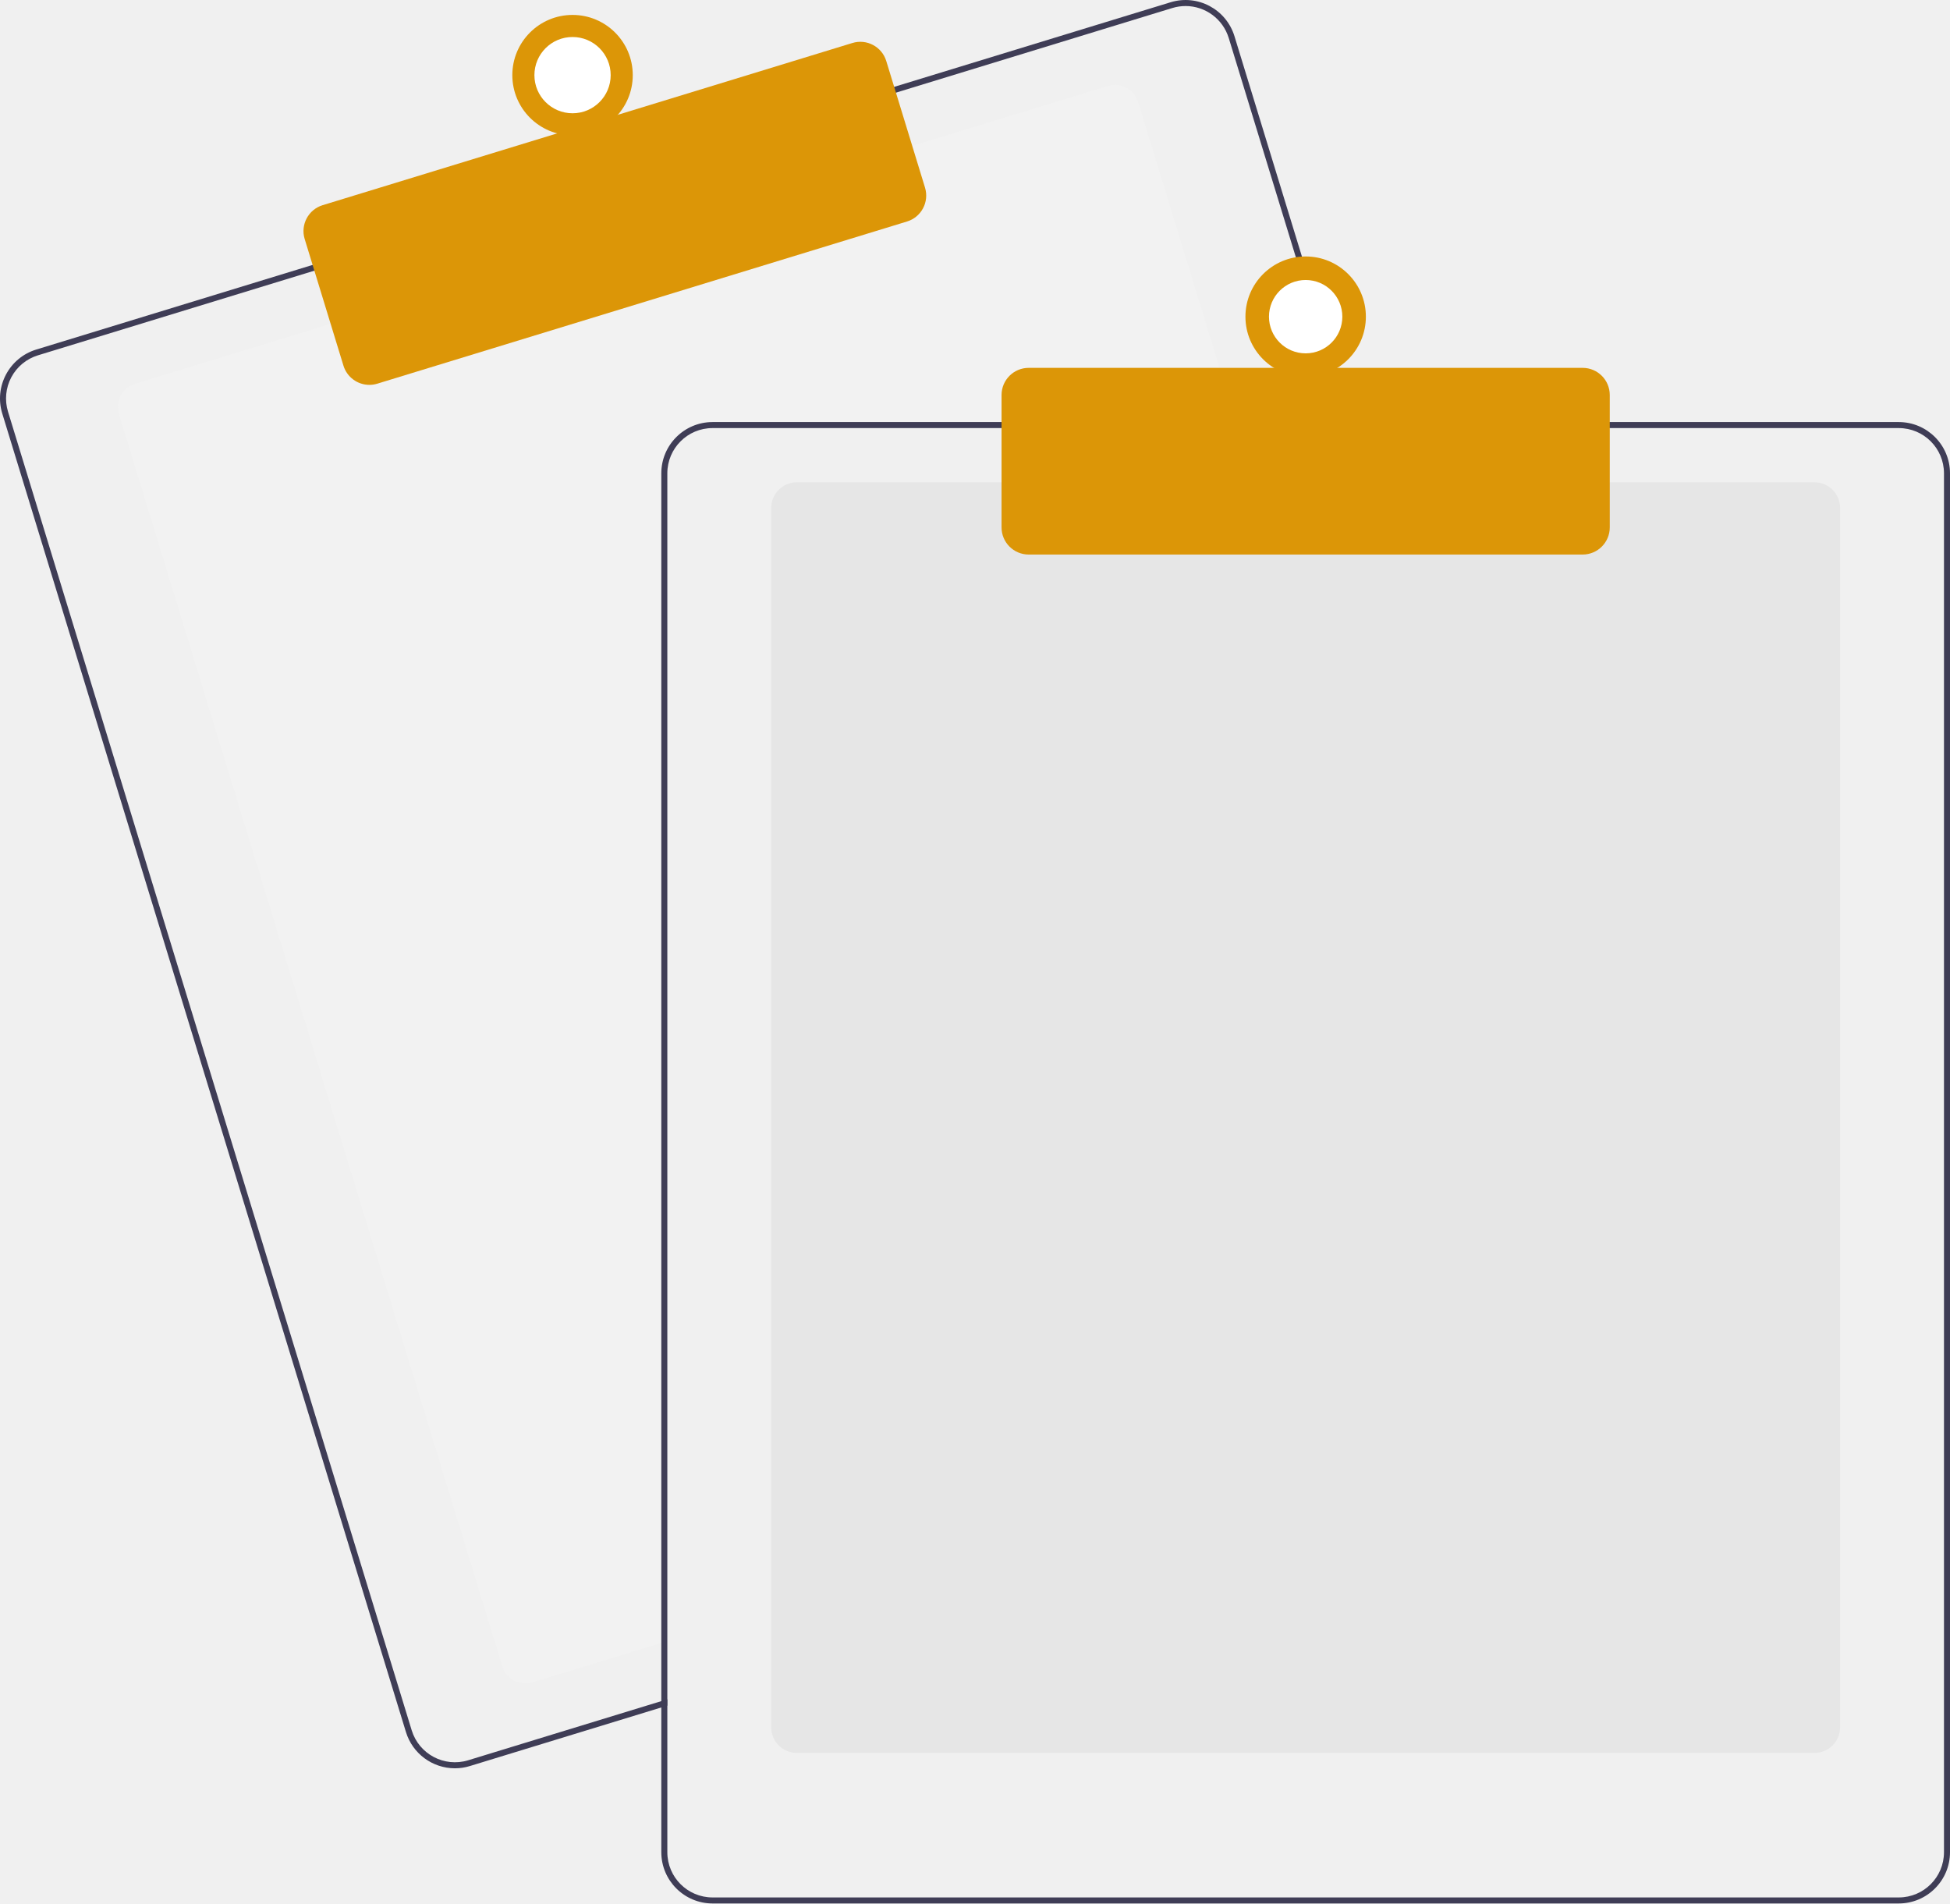
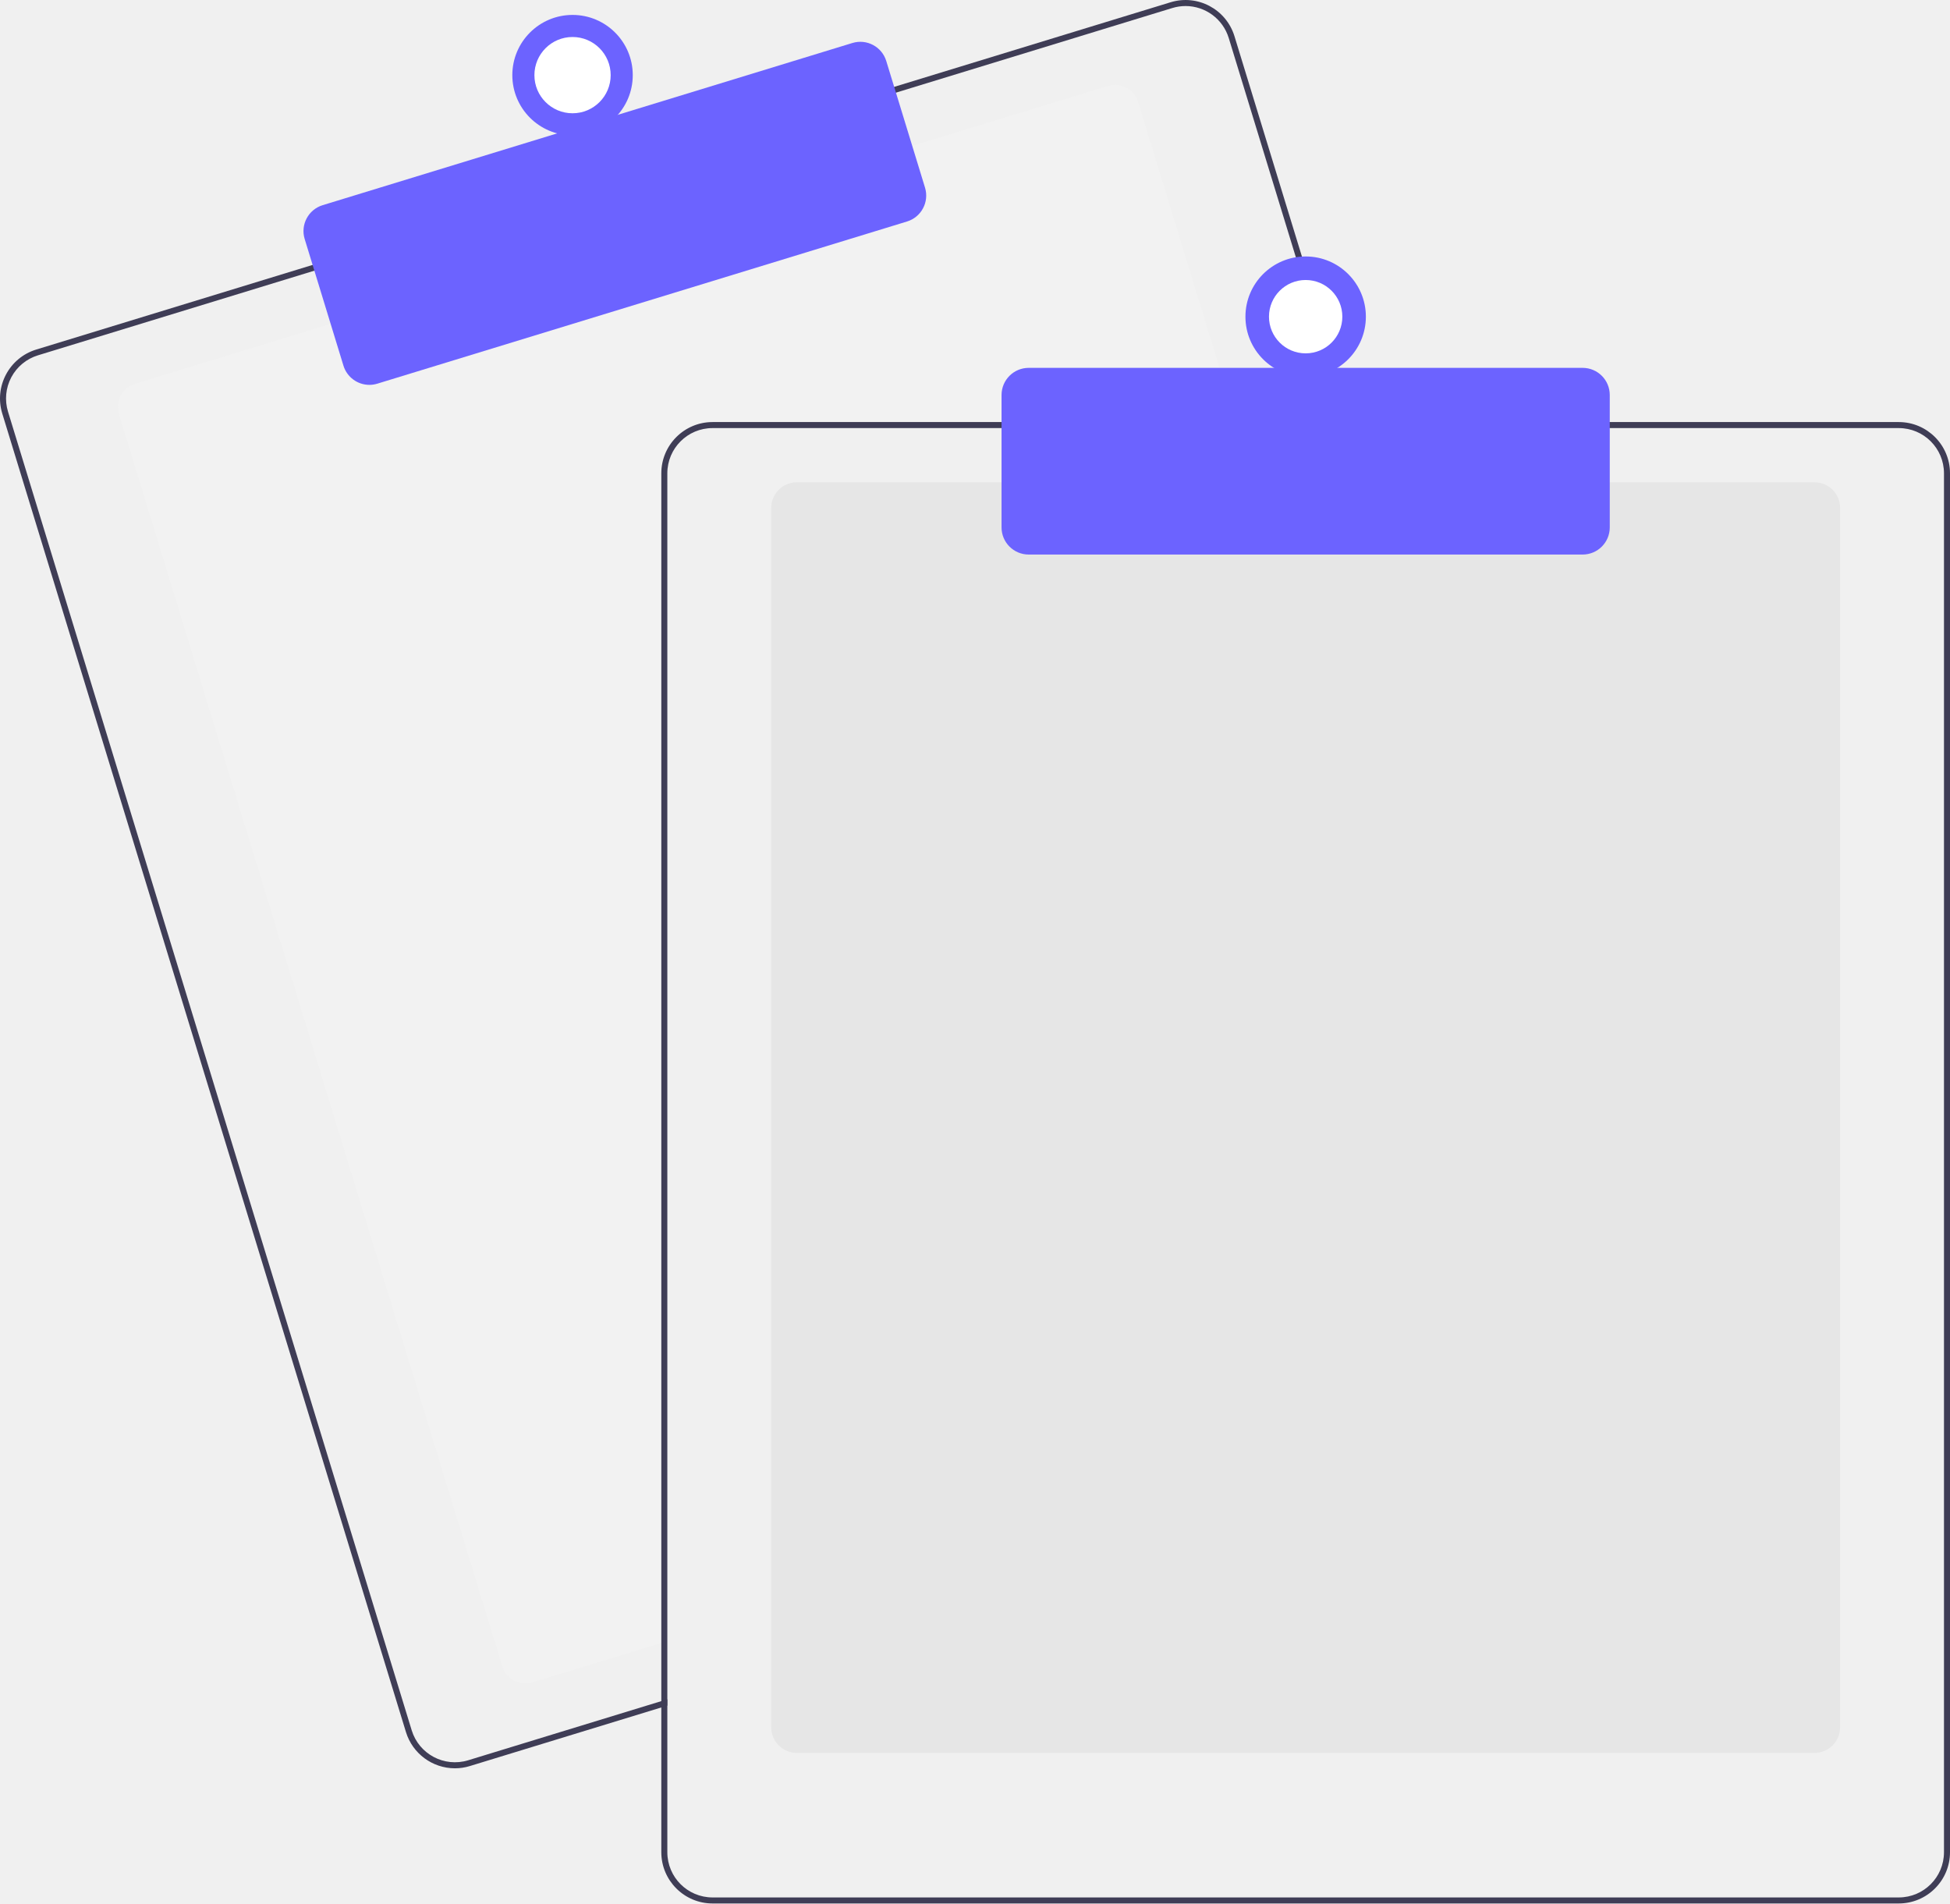
<svg xmlns="http://www.w3.org/2000/svg" data-name="Layer 1" width="647.636" height="632.174" viewBox="0 0 647.636 632.174">
  <path d="M687.328,276.087H512.818a15.018,15.018,0,0,0-15,15v387.85l-2,.61-42.81,13.11a8.007,8.007,0,0,1-9.99-5.31L315.678,271.397a8.003,8.003,0,0,1,5.31-9.99l65.97-20.2,191.25-58.54,65.97-20.2a7.989,7.989,0,0,1,9.99,5.3l32.55,106.32Z" transform="translate(-276.1819 -133.9131)" fill="#f2f2f2" />
  <path d="M725.408,274.087l-39.23-128.14a16.994,16.994,0,0,0-21.23-11.28l-92.75,28.39L380.958,221.607l-92.75,28.4a17.015,17.015,0,0,0-11.28,21.23l134.08,437.93a17.027,17.027,0,0,0,16.26,12.03,16.789,16.789,0,0,0,4.97-.75l63.58-19.46,2-.62v-2.09l-2,.61-64.17,19.65a15.015,15.015,0,0,1-18.73-9.95l-134.07-437.94a14.979,14.979,0,0,1,9.95-18.73l92.75-28.4,191.24-58.54,92.75-28.4a15.156,15.156,0,0,1,4.41-.66,15.015,15.015,0,0,1,14.32,10.61l39.05,127.56.62,2h2.08Z" transform="translate(-276.1819 -133.9131)" fill="#3f3d56" />
-   <path d="M398.863,261.734a9.016,9.016,0,0,1-8.611-6.367l-12.88-42.072a8.999,8.999,0,0,1,5.971-11.24l175.939-53.864a9.009,9.009,0,0,1,11.241,5.971l12.88,42.072a9.01,9.01,0,0,1-5.971,11.241L401.492,261.339A8.976,8.976,0,0,1,398.863,261.734Z" transform="translate(-276.1819 -133.9131)" fill="#dc9607" />
-   <circle cx="190.154" cy="24.955" r="20" fill="#dc9607" />
+   <path d="M398.863,261.734a9.016,9.016,0,0,1-8.611-6.367l-12.88-42.072a8.999,8.999,0,0,1,5.971-11.24l175.939-53.864a9.009,9.009,0,0,1,11.241,5.971l12.88,42.072a9.01,9.01,0,0,1-5.971,11.241L401.492,261.339A8.976,8.976,0,0,1,398.863,261.734Z" transform="translate(-276.1819 -133.9131)" fill="#6c63ff" />
+   <circle cx="190.154" cy="24.955" r="20" fill="#6c63ff" />
  <circle cx="190.154" cy="24.955" r="12.665" fill="#fff" />
  <path d="M878.818,716.087h-338a8.51,8.51,0,0,1-8.5-8.5v-405a8.51,8.51,0,0,1,8.5-8.5h338a8.51,8.51,0,0,1,8.5,8.5v405A8.51,8.51,0,0,1,878.818,716.087Z" transform="translate(-276.1819 -133.9131)" fill="#e6e6e6" />
  <path d="M723.318,274.087h-210.5a17.024,17.024,0,0,0-17,17v407.8l2-.61v-407.19a15.018,15.018,0,0,1,15-15H723.938Zm183.5,0h-394a17.024,17.024,0,0,0-17,17v458a17.024,17.024,0,0,0,17,17h394a17.024,17.024,0,0,0,17-17v-458A17.024,17.024,0,0,0,906.818,274.087Zm15,475a15.018,15.018,0,0,1-15,15h-394a15.018,15.018,0,0,1-15-15v-458a15.018,15.018,0,0,1,15-15h394a15.018,15.018,0,0,1,15,15Z" transform="translate(-276.1819 -133.9131)" fill="#3f3d56" />
-   <path d="M801.818,318.087h-184a9.01,9.01,0,0,1-9-9v-44a9.01,9.01,0,0,1,9-9h184a9.01,9.01,0,0,1,9,9v44A9.01,9.01,0,0,1,801.818,318.087Z" transform="translate(-276.1819 -133.9131)" fill="#dc9607" />
-   <circle cx="433.636" cy="105.174" r="20" fill="#dc9607" />
+   <path d="M801.818,318.087h-184a9.01,9.01,0,0,1-9-9v-44a9.01,9.01,0,0,1,9-9h184a9.01,9.01,0,0,1,9,9v44A9.01,9.01,0,0,1,801.818,318.087Z" transform="translate(-276.1819 -133.9131)" fill="#6c63ff" />
+   <circle cx="433.636" cy="105.174" r="20" fill="#6c63ff" />
  <circle cx="433.636" cy="105.174" r="12.182" fill="#fff" />
</svg>
